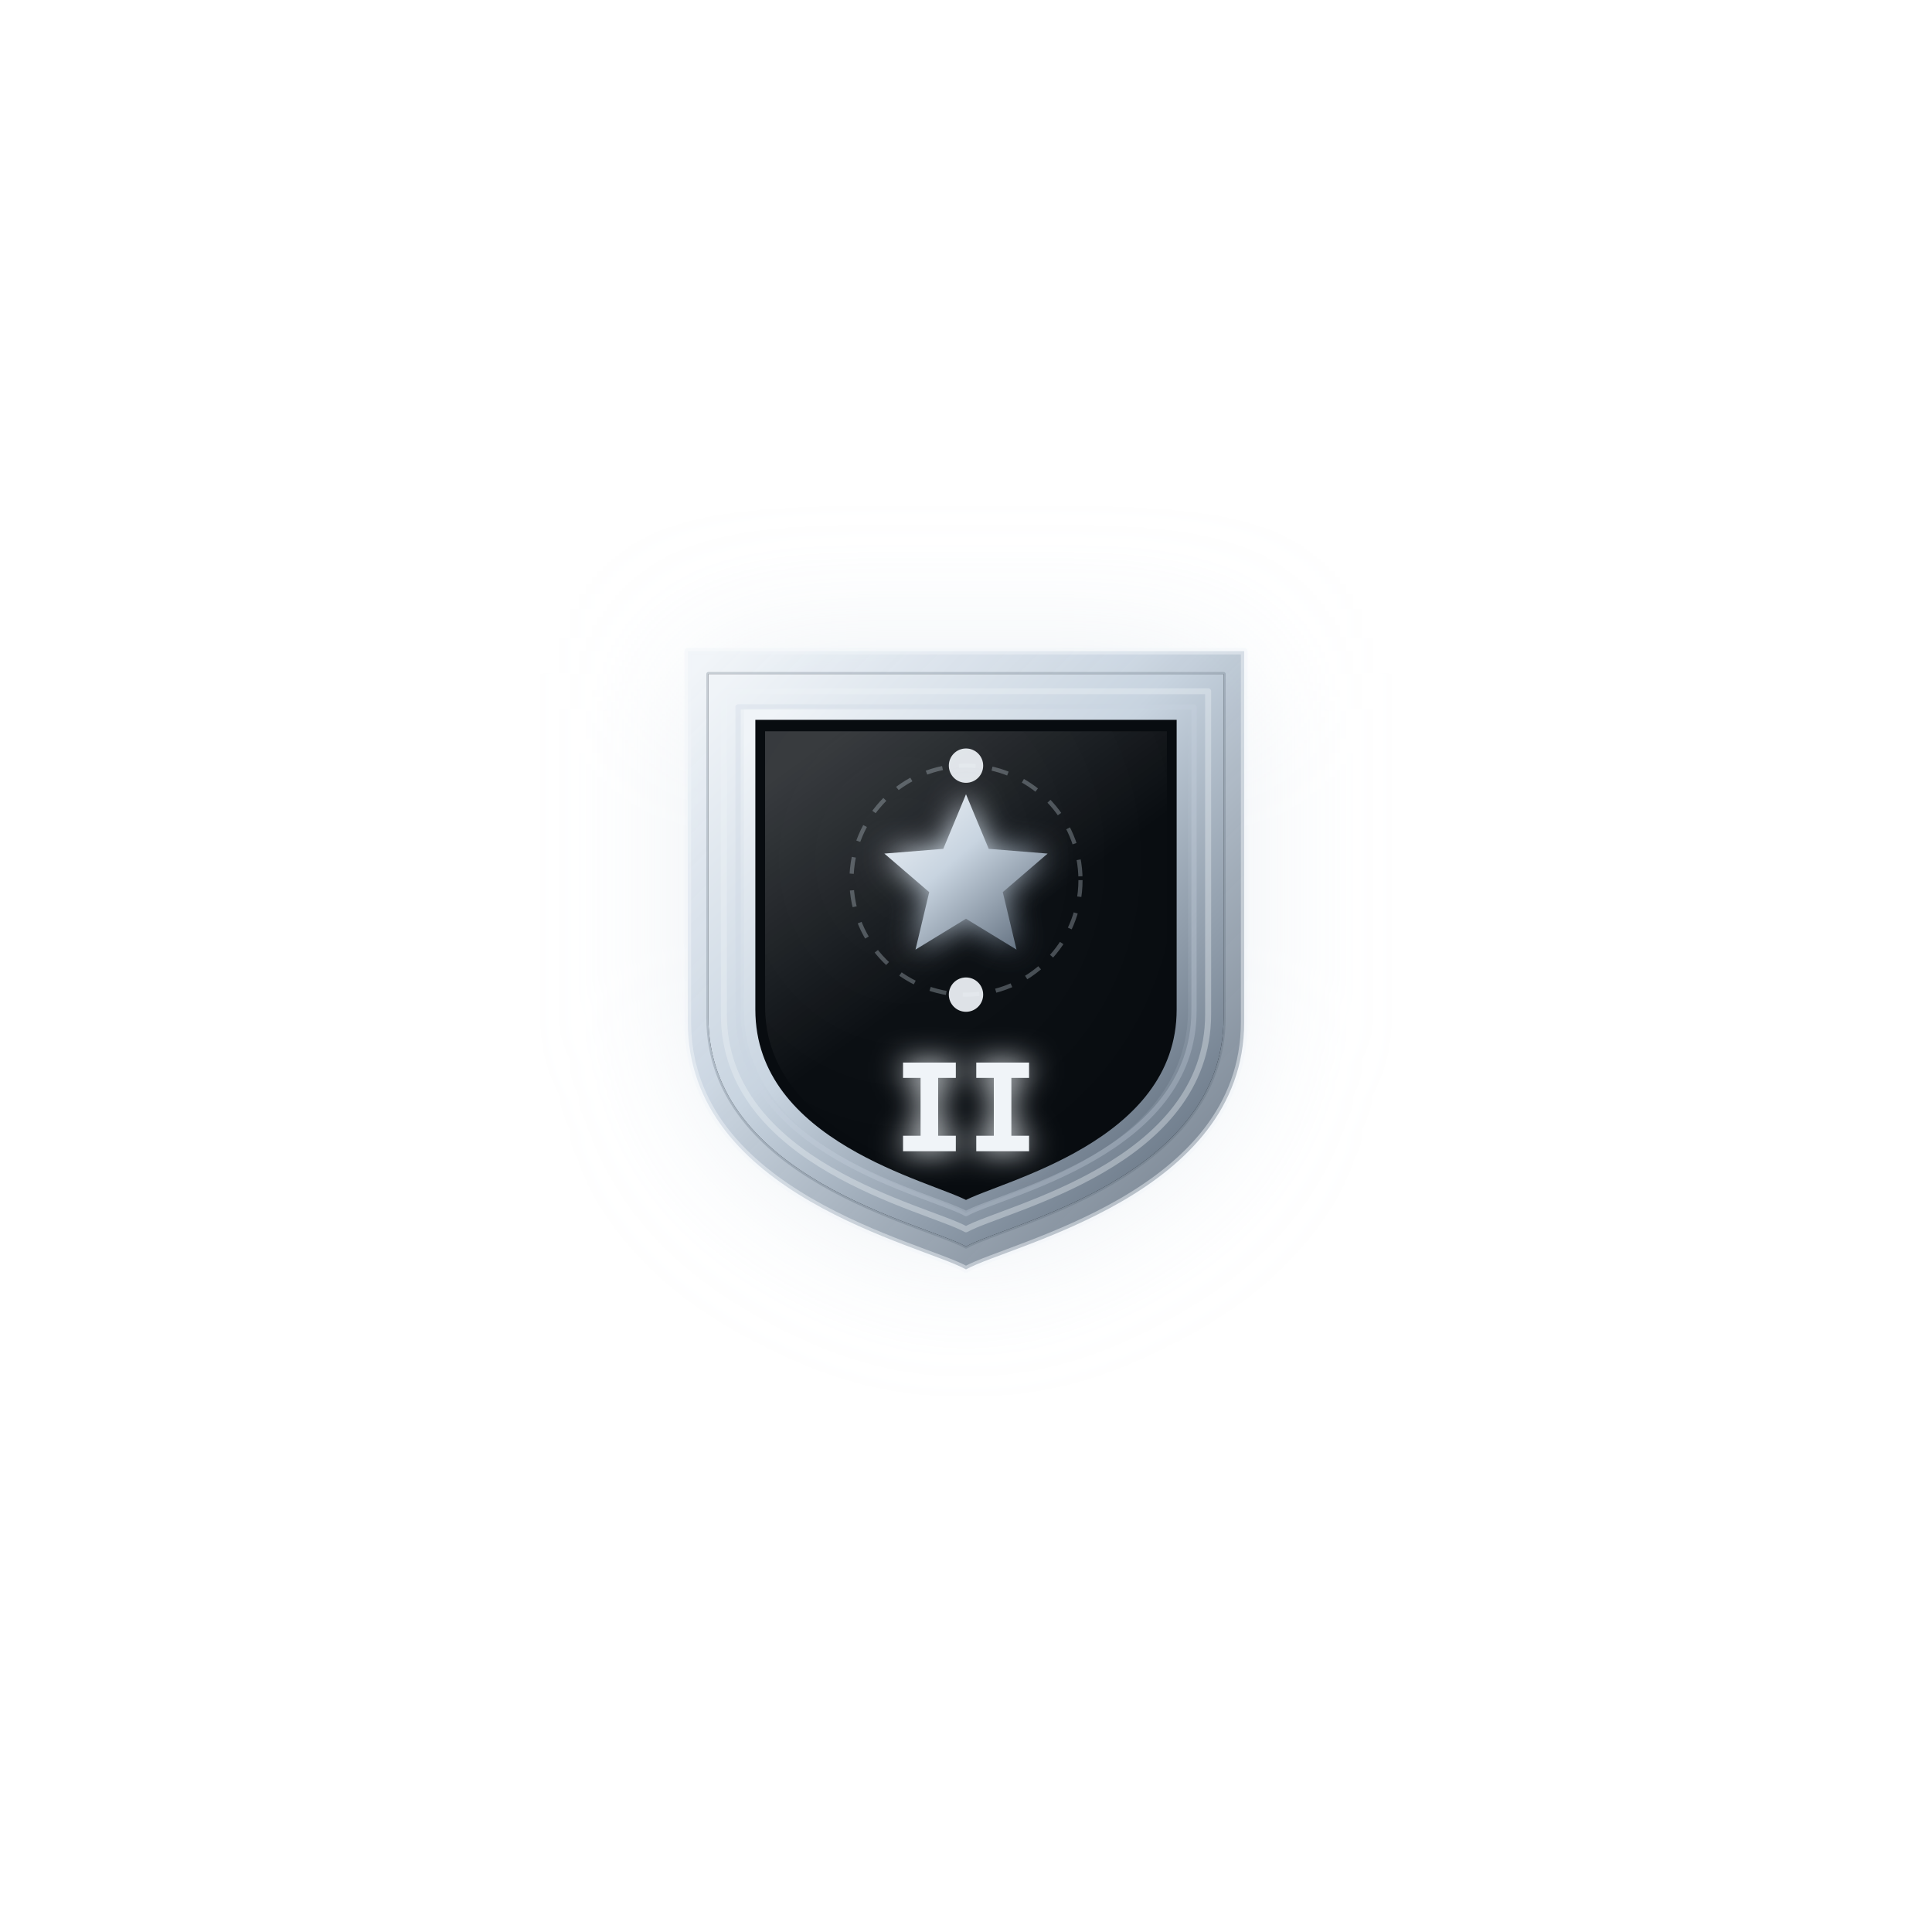
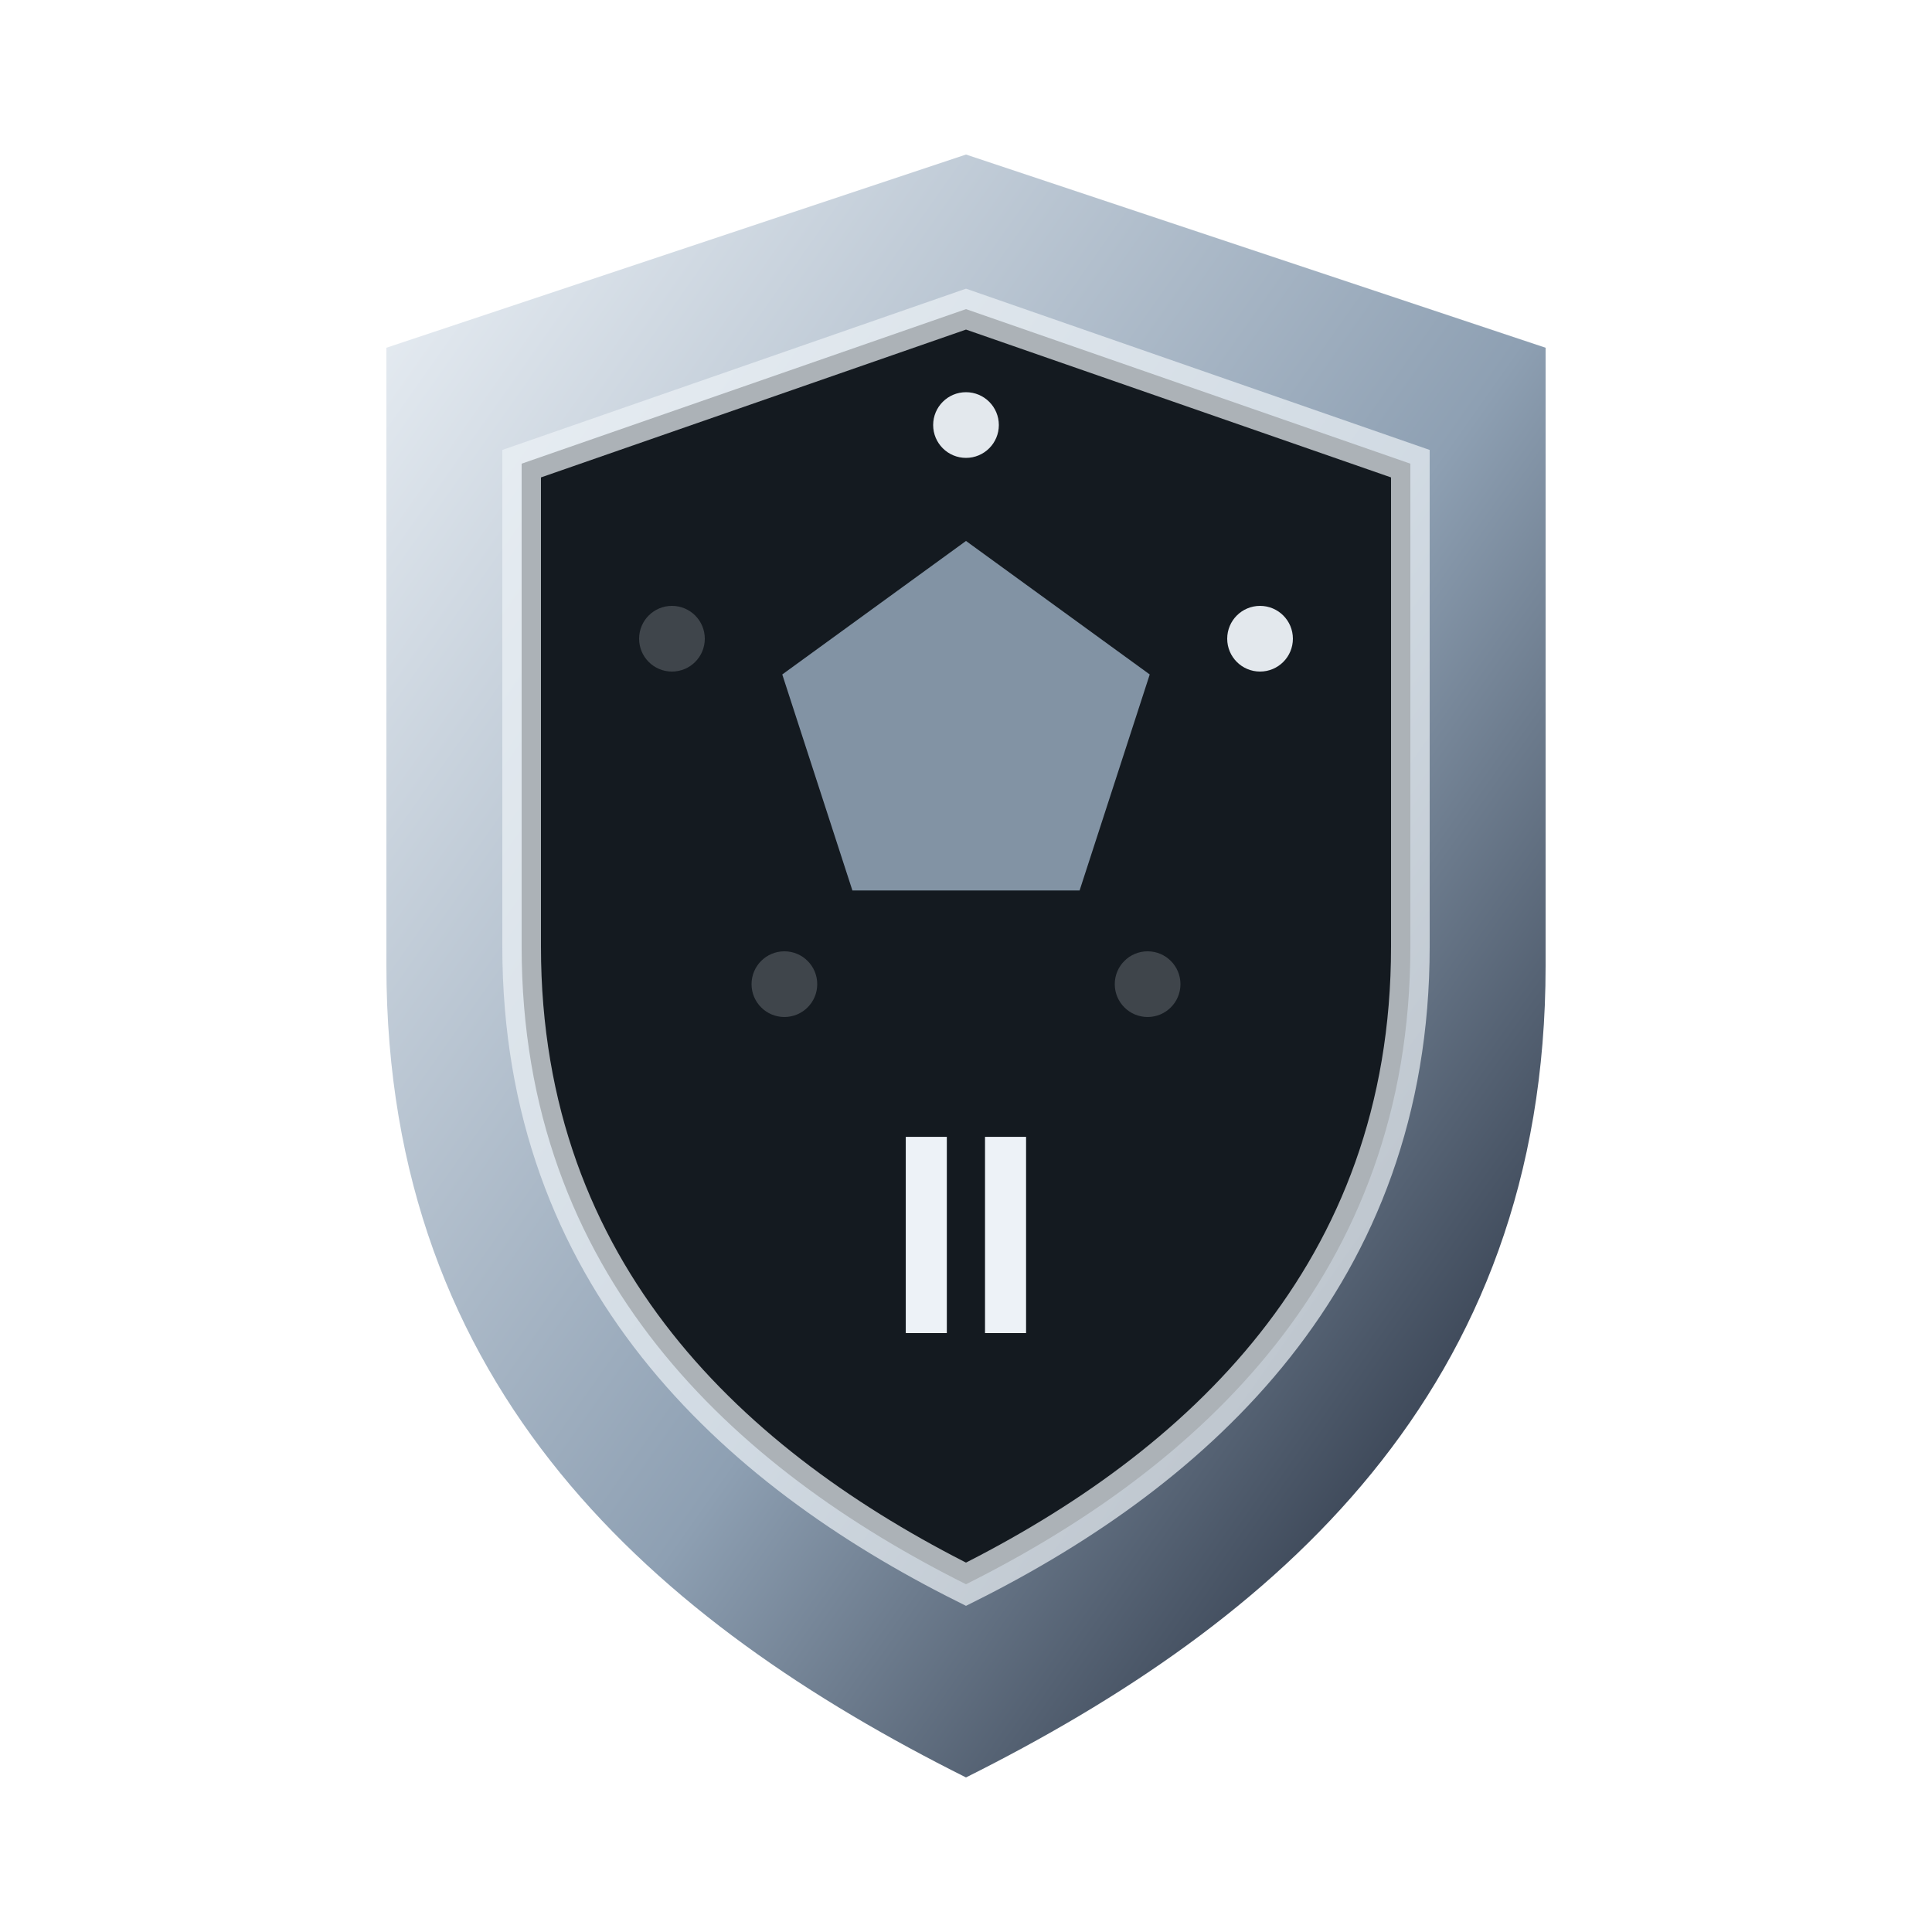
- <svg xmlns="http://www.w3.org/2000/svg" width="232.2" height="232.2" viewBox="-73.1 -73.1 232.2 232.2">
+ <svg xmlns="http://www.w3.org/2000/svg" width="100" height="100" viewBox="0 0 100 100">
  <defs>
-     <radialGradient id="bgs882k" cx="35%" cy="28%" r="72%">
-       <stop offset="0%" stop-color="#101418" />
-       <stop offset="100%" stop-color="#080c10" />
-     </radialGradient>
-     <linearGradient id="rims882k" x1="5%" y1="0%" x2="95%" y2="100%">
-       <stop offset="0%" stop-color="#f0f4f8" />
-       <stop offset="42%" stop-color="#c8d4e0" />
-       <stop offset="100%" stop-color="#5a6878" />
-     </linearGradient>
-     <linearGradient id="shs882k" x1="18%" y1="0%" x2="82%" y2="100%">
-       <stop offset="0%" stop-color="white" stop-opacity="0.18" />
-       <stop offset="50%" stop-color="white" stop-opacity="0" />
-     </linearGradient>
-     <filter id="gls882k" x="-40%" y="-40%" width="180%" height="180%">
-       <feGaussianBlur stdDeviation="1.8" result="b" />
-       <feMerge>
-         <feMergeNode in="b" />
-         <feMergeNode in="SourceGraphic" />
-       </feMerge>
-     </filter>
-     <filter id="halos882k" x="-120%" y="-120%" width="440%" height="440%">
-       <feGaussianBlur stdDeviation="9" result="b" />
-       <feMerge>
-         <feMergeNode in="b" />
-         <feMergeNode in="SourceGraphic" />
-       </feMerge>
-     </filter>
-     <linearGradient id="pgs882k_0" x1="5%" y1="0%" x2="95%" y2="100%">
-       <stop offset="0%" stop-color="#f0f4f8" stop-opacity="0.95" />
-       <stop offset="38%" stop-color="#c8d4e0" stop-opacity="0.9" />
-       <stop offset="100%" stop-color="#5a6878" stop-opacity="0.85" />
+     <linearGradient id="g" x1="0" y1="0" x2="1" y2="1">
+       <stop offset="0%" stop-color="#edf2f7" />
+       <stop offset="55%" stop-color="#8ea0b3" />
+       <stop offset="100%" stop-color="#111827" />
    </linearGradient>
  </defs>
-   <path d="M12.04,7.912 L73.96,7.912 L73.96,49.192 C73.96,68.456 47.954,73.96 43,76.712 C38.046,73.96 12.04,68.456 12.04,49.192 Z" fill="#c8d4e0" fill-opacity="0.42" filter="url(#halos882k)" />
-   <path d="M9.563,5.16 L76.437,5.16 L76.437,49.742 C76.437,70.548 48.35,76.492 43,79.464 C37.65,76.492 9.563,70.548 9.563,49.742 Z" fill="url(#pgs882k_0)" />
-   <path d="M12.04,7.912 L73.96,7.912 L73.96,49.192 C73.96,68.456 47.954,73.96 43,76.712 C38.046,73.96 12.04,68.456 12.04,49.192 Z" fill="#080c10" />
-   <path d="M9.563,5.16 L76.437,5.16 L76.437,49.742 C76.437,70.548 48.35,76.492 43,79.464 C37.65,76.492 9.563,70.548 9.563,49.742 Z" fill="none" stroke="#f0f4f8" stroke-width="0.8" stroke-opacity="0.48" stroke-linejoin="round" />
-   <path d="M12.04,7.912 L73.96,7.912 L73.96,49.192 C73.96,68.456 47.954,73.96 43,76.712 C38.046,73.96 12.04,68.456 12.04,49.192 Z" fill="none" stroke="#5a6878" stroke-width="0.5" stroke-opacity="0.28" stroke-linejoin="round" />
-   <path d="M12.04,7.912 L73.96,7.912 L73.96,49.192 C73.96,68.456 47.954,73.96 43,76.712 C38.046,73.96 12.04,68.456 12.04,49.192 Z" fill="url(#rims882k)" />
-   <path d="M16.994,12.728 L69.006,12.728 L69.006,48.229 C69.006,64.796 47.161,69.529 43,71.896 C38.839,69.529 16.994,64.796 16.994,48.229 Z" fill="#080c10" />
-   <path d="M16.994,12.728 L69.006,12.728 L69.006,48.229 C69.006,64.796 47.161,69.529 43,71.896 C38.839,69.529 16.994,64.796 16.994,48.229 Z" fill="none" stroke="url(#rims882k)" stroke-width="1.376" />
-   <path d="M18.851,14.792 L67.149,14.792 L67.149,47.816 C67.149,63.227 46.864,67.63 43,69.832 C39.136,67.63 18.851,63.227 18.851,47.816 Z" fill="url(#bgs882k)" />
-   <path d="M18.851,14.792 L67.149,14.792 L67.149,47.816 C67.149,63.227 46.864,67.63 43,69.832 C39.136,67.63 18.851,63.227 18.851,47.816 Z" fill="url(#shs882k)" />
-   <path d="M13.898,9.976 L72.102,9.976 L72.102,48.779 C72.102,66.887 47.656,72.061 43,74.648 C38.344,72.061 13.898,66.887 13.898,48.779 Z" fill="none" stroke="#f0f4f8" stroke-width="0.72" stroke-opacity="0.36" stroke-linejoin="round" />
-   <path d="M15.6,11.868 L70.4,11.868 L70.4,48.401 C70.4,65.449 47.384,70.32 43,72.756 C38.616,70.32 15.6,65.449 15.6,48.401 Z" fill="none" stroke="#c8d4e0" stroke-width="0.63" stroke-opacity="0.3" stroke-linejoin="round" />
-   <circle cx="43" cy="32.68" r="13.76" fill="none" stroke="#c8d4e0" stroke-width="0.5" stroke-opacity="0.32" stroke-dasharray="2 2" />
-   <circle cx="43.00" cy="18.92" r="2.064" fill="#f0f4f8" opacity="0.92" />
-   <circle cx="43.00" cy="46.44" r="2.064" fill="#f0f4f8" opacity="0.92" />
-   <path d="M43.00,22.36L45.73,28.92L52.81,29.49L47.42,34.12L49.07,41.03L43.00,37.32L36.93,41.03L38.58,34.12L33.19,29.49L40.27,28.92Z" fill="url(#rims882k)" filter="url(#gls882k)" />
-   <text x="43" y="60.2" text-anchor="middle" dominant-baseline="central" font-family="Orbitron,monospace" font-weight="900" font-size="14.62" fill="#f0f4f8" filter="url(#gls882k)">II</text>
+   <path d="M50 8 L80 18 L80 50 C80 72 66 84 50 92 C34 84 20 72 20 50 L20 18 Z" fill="url(#g)" />
+   <path d="M50 16 L73 24 L73 49 C73 66 62 76 50 82 C38 76 27 66 27 49 L27 24 Z" fill="#141a20" />
+   <path d="M50 16 L73 24 L73 49 C73 66 62 76 50 82 C38 76 27 66 27 49 L27 24 Z" fill="none" stroke="#edf2f7" stroke-width="2" opacity="0.7" />
+   <path d="M 50.00 28.00 L 59.51 34.91 L 55.88 46.09 L 44.12 46.09 L 40.49 34.91 Z" fill="#8ea0b3" opacity="0.9" />
+   <circle cx="50.00" cy="22.00" r="1.7" fill="#edf2f7" opacity="0.95" />
+   <circle cx="65.22" cy="33.06" r="1.7" fill="#edf2f7" opacity="0.95" />
+   <circle cx="59.40" cy="50.94" r="1.7" fill="#edf2f7" opacity="0.2" />
+   <circle cx="40.60" cy="50.94" r="1.7" fill="#edf2f7" opacity="0.2" />
+   <circle cx="34.78" cy="33.06" r="1.7" fill="#edf2f7" opacity="0.2" />
+   <text x="50" y="69" text-anchor="middle" font-family="Arial, Helvetica, sans-serif" font-size="14.76" font-weight="700" fill="#edf2f7">II</text>
</svg>
